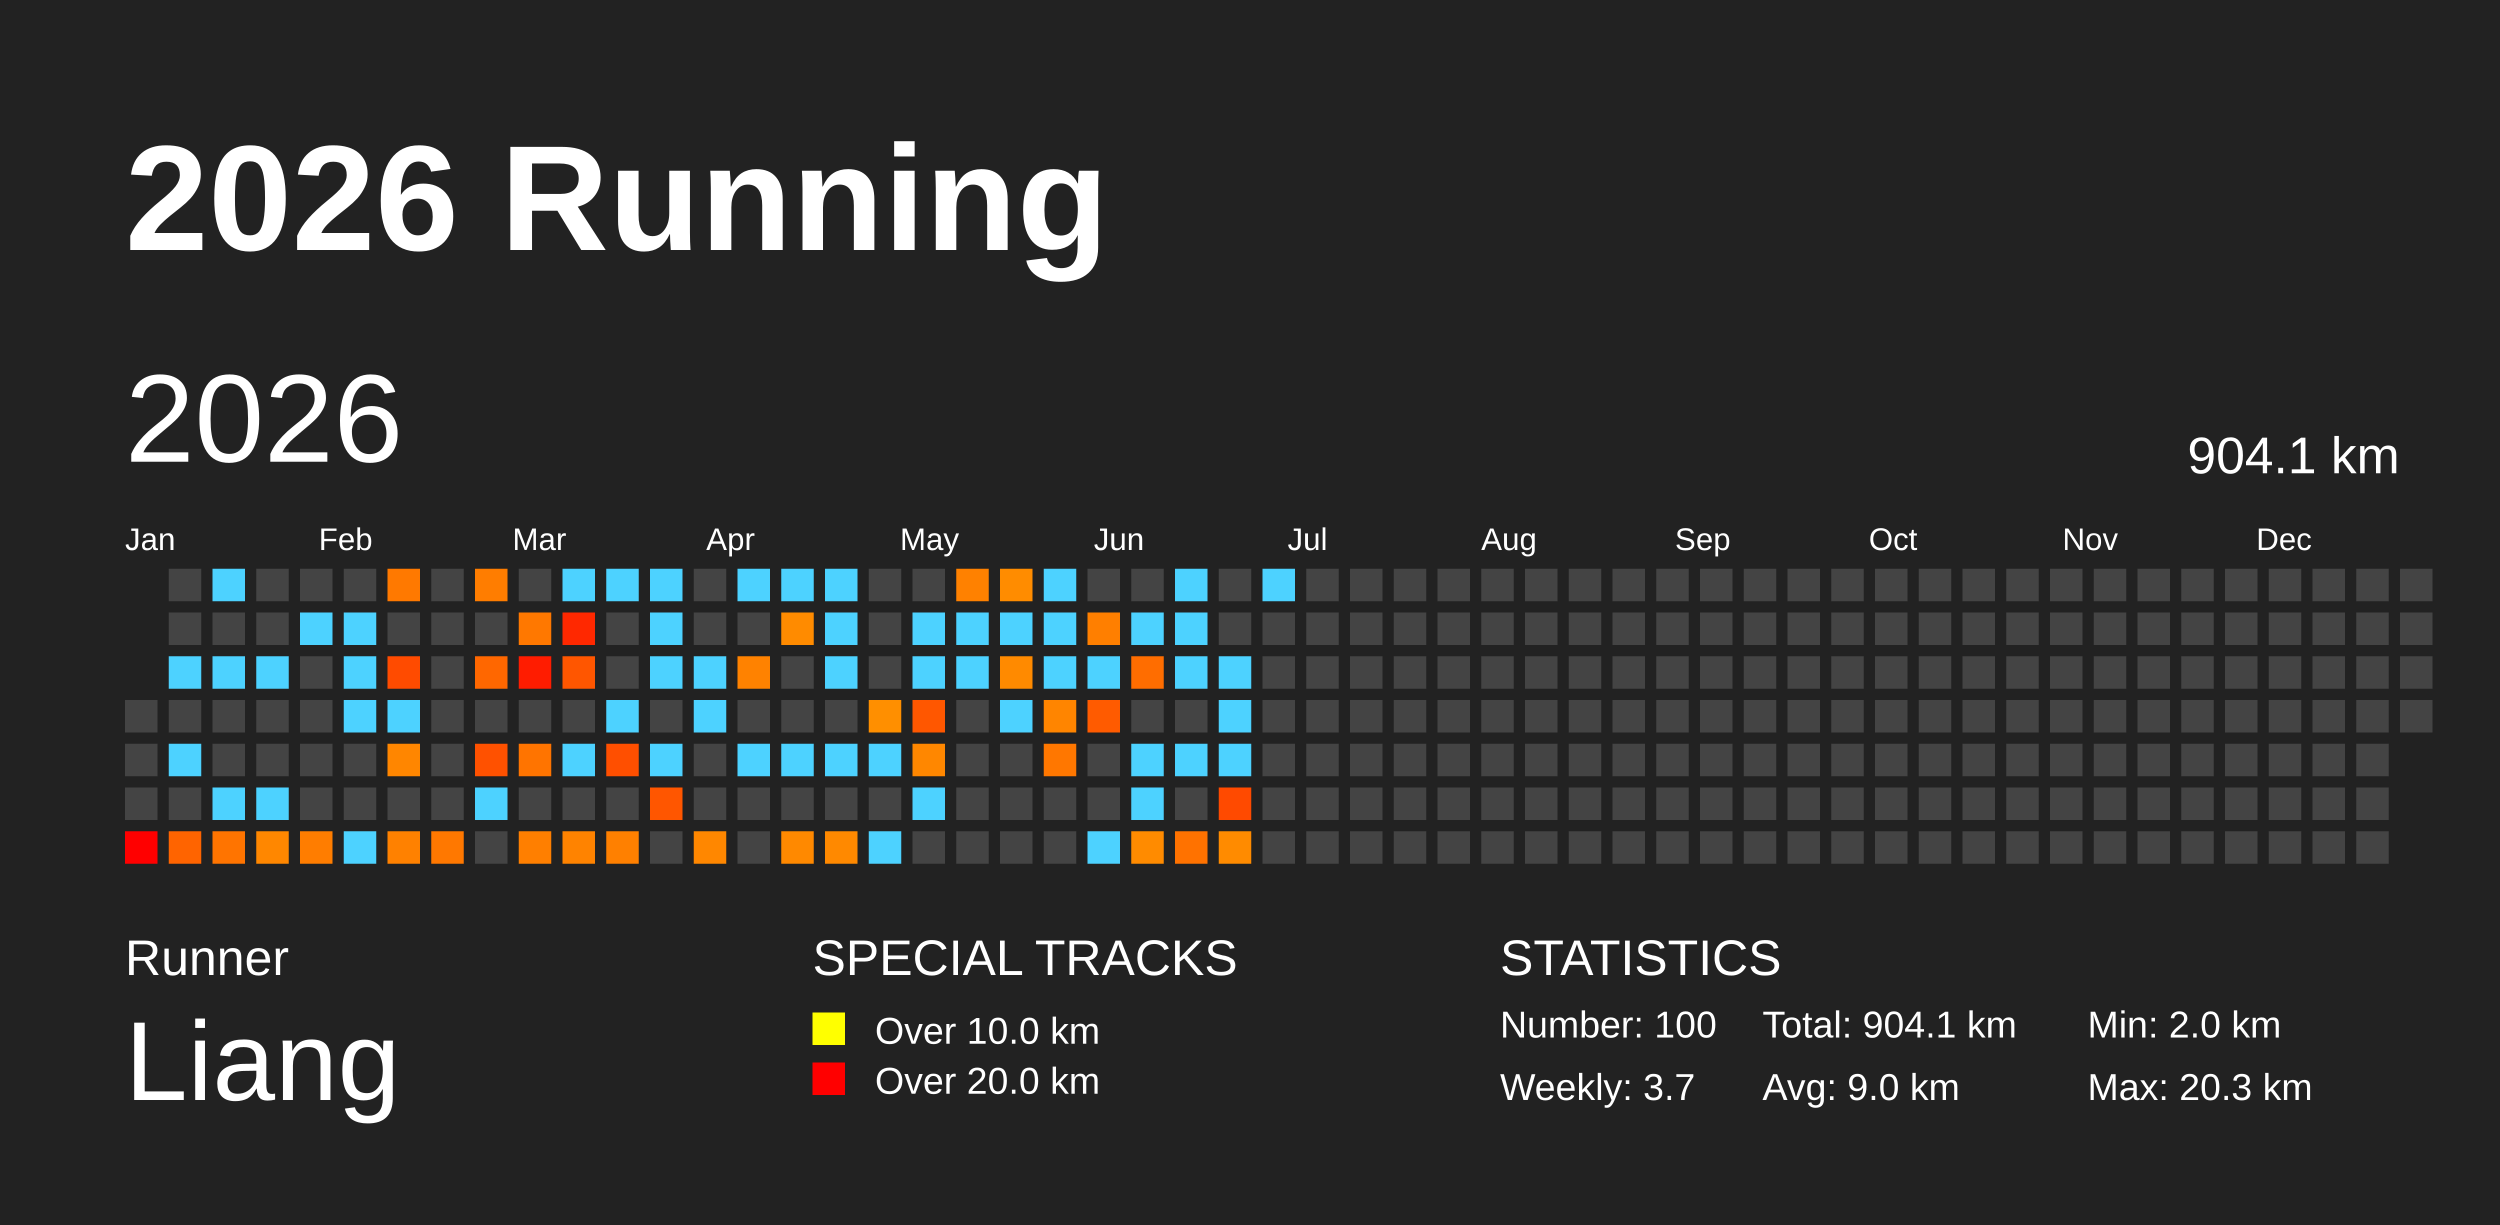
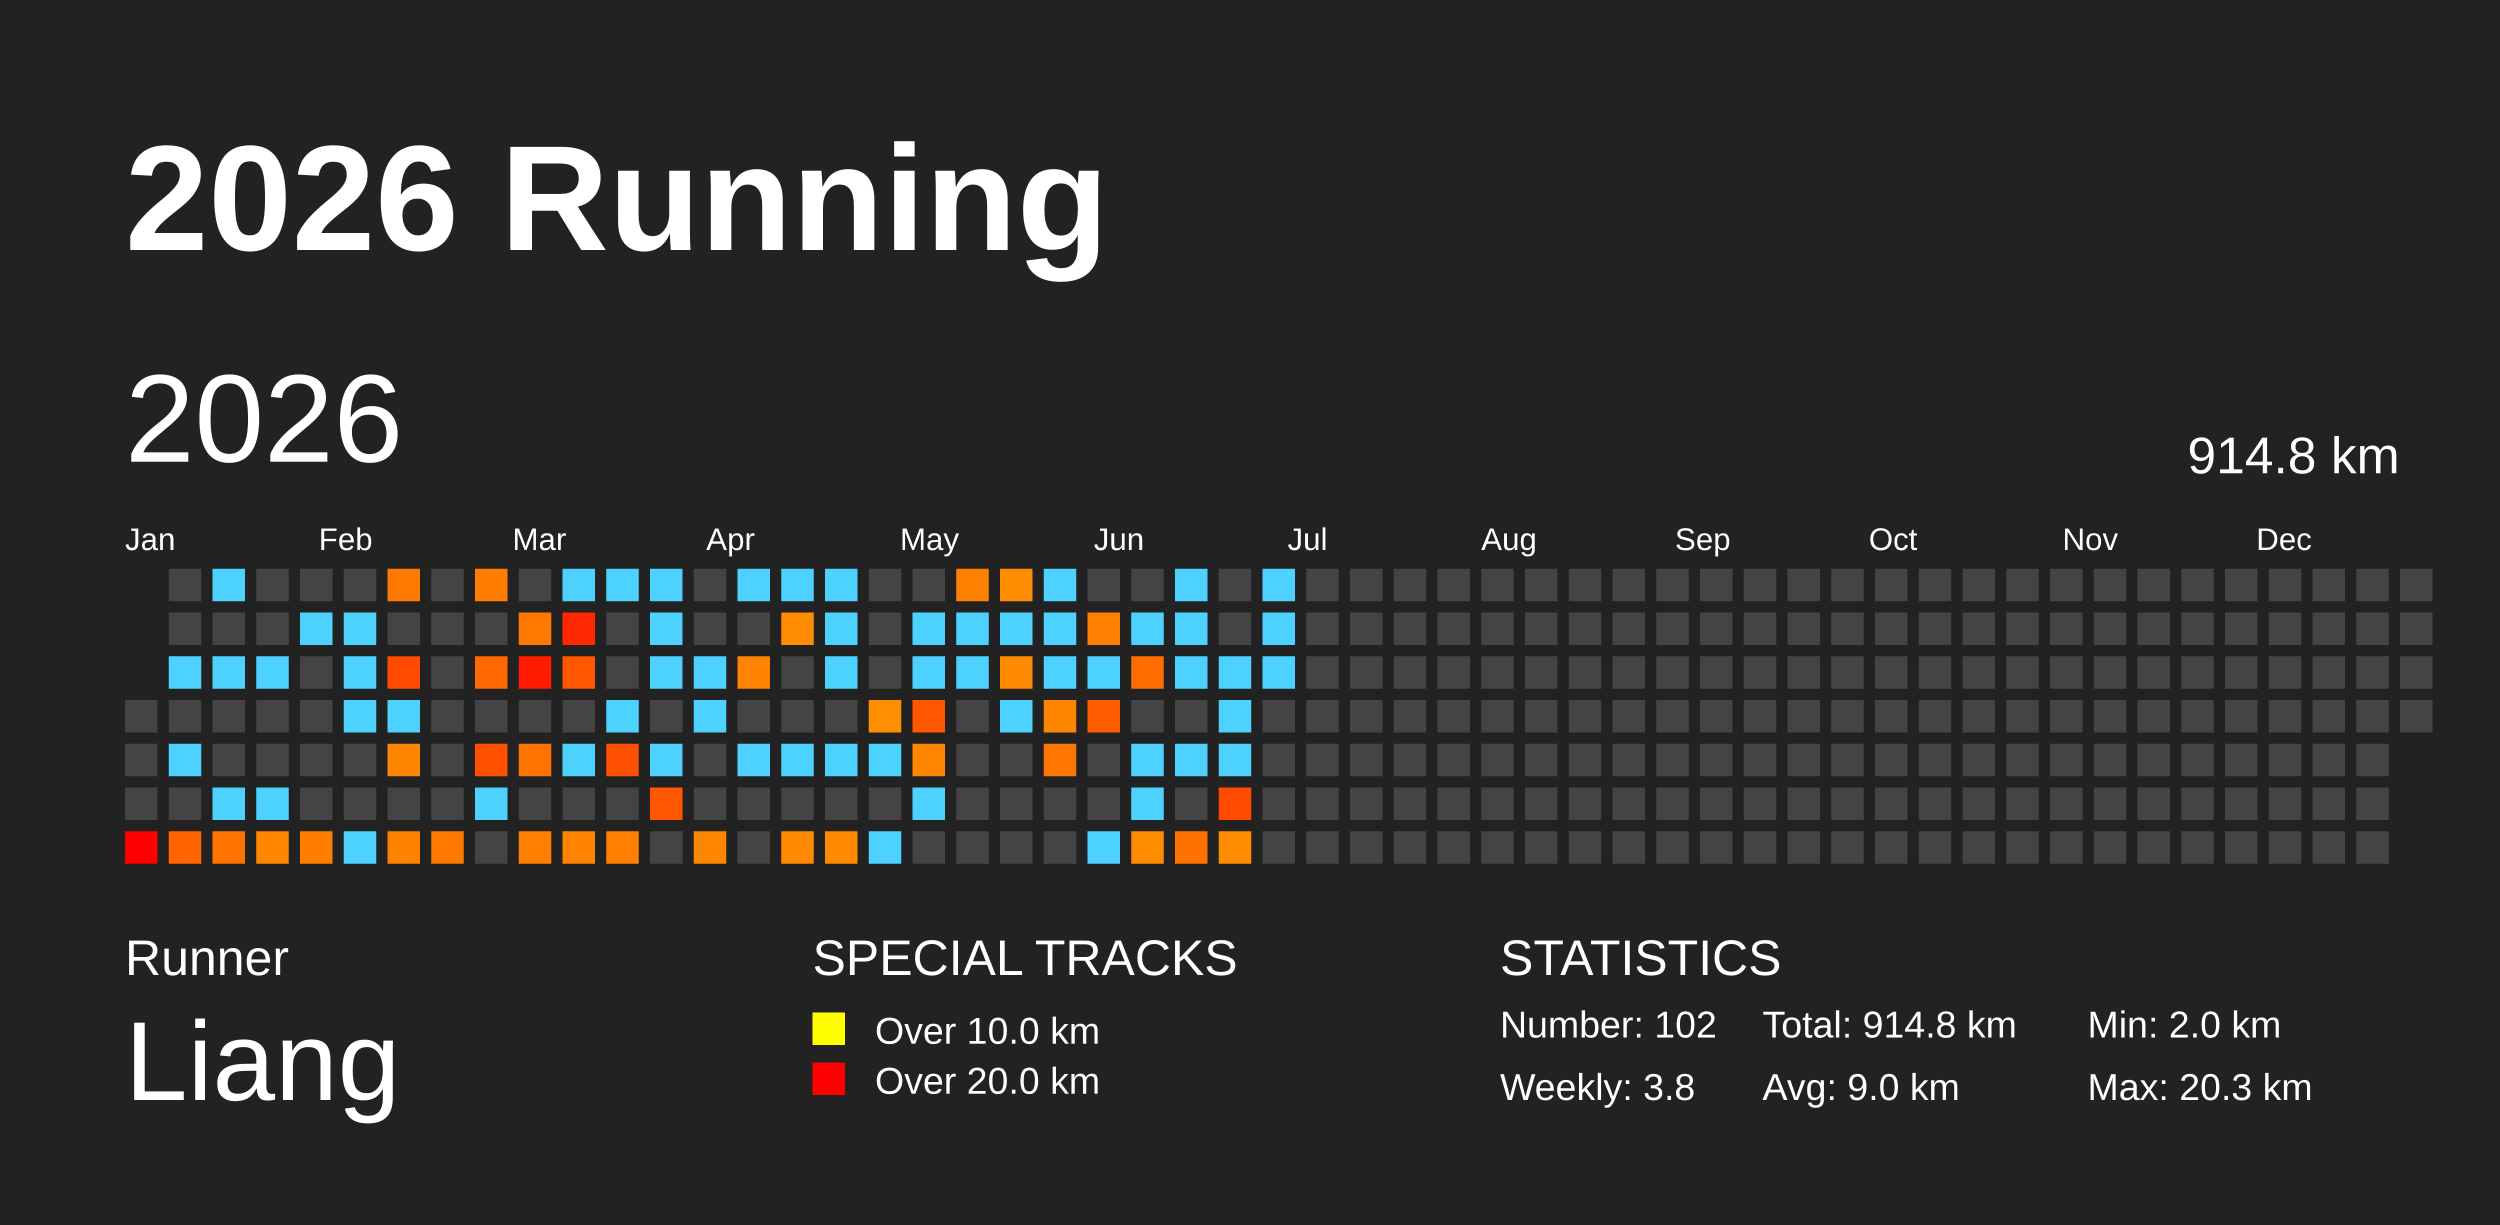
<svg xmlns="http://www.w3.org/2000/svg" baseProfile="full" height="98mm" version="1.1" viewBox="0,0,200,98" width="200mm">
  <defs />
  <rect fill="#222222" height="98" width="200" x="0" y="0" />
  <text fill="#FFFFFF" style="font-size:12px; font-family:Arial; font-weight:bold;" x="10" y="20">2026 Running</text>
  <text fill="#FFFFFF" style="font-size:4px; font-family:Arial" x="10" y="78">Runner</text>
  <text fill="#FFFFFF" style="font-size:9px; font-family:Arial" x="10" y="88">Liang</text>
  <text fill="#FFFFFF" style="font-size:4px; font-family:Arial" x="65" y="78">SPECIAL TRACKS</text>
  <rect fill="yellow" height="2.6" width="2.6" x="65" y="81" />
  <text fill="#FFFFFF" style="font-size:3px; font-family:Arial" x="70" y="83.5">Over 10.0 km</text>
  <rect fill="red" height="2.6" width="2.6" x="65" y="85" />
  <text fill="#FFFFFF" style="font-size:3px; font-family:Arial" x="70" y="87.5">Over 20.0 km</text>
  <text fill="#FFFFFF" style="font-size:4px; font-family:Arial" x="120" y="78">STATISTICS</text>
-   <text fill="#FFFFFF" style="font-size:3px; font-family:Arial" x="120" y="83">Number: 100</text>
-   <text fill="#FFFFFF" style="font-size:3px; font-family:Arial" x="120" y="88">Weekly: 3.7</text>
-   <text fill="#FFFFFF" style="font-size:3px; font-family:Arial" x="141" y="83">Total: 904.1 km</text>
+   <text fill="#FFFFFF" style="font-size:3px; font-family:Arial" x="120" y="83">Number: 102</text>
+   <text fill="#FFFFFF" style="font-size:3px; font-family:Arial" x="120" y="88">Weekly: 3.8</text>
+   <text fill="#FFFFFF" style="font-size:3px; font-family:Arial" x="141" y="83">Total: 914.8 km</text>
  <text fill="#FFFFFF" style="font-size:3px; font-family:Arial" x="141" y="88">Avg: 9.0 km</text>
  <text fill="#FFFFFF" style="font-size:3px; font-family:Arial" x="167" y="83">Min: 2.0 km</text>
  <text fill="#FFFFFF" style="font-size:3px; font-family:Arial" x="167" y="88">Max: 20.3 km</text>
  <text dominant-baseline="hanging" fill="#FFFFFF" style="font-size:10.0px; font-family:Arial;" x="10" y="30">2026</text>
-   <text dominant-baseline="hanging" fill="#FFFFFF" style="font-size:4.125px; font-family:Arial;" x="175" y="35">904.1 km</text>
+   <text dominant-baseline="hanging" fill="#FFFFFF" style="font-size:4.125px; font-family:Arial;" x="175" y="35">914.8 km</text>
  <text fill="#FFFFFF" style="font-size:2.5px; font-family:Arial" x="10.0" y="44">Jan</text>
  <text fill="#FFFFFF" style="font-size:2.5px; font-family:Arial" x="25.5" y="44">Feb</text>
  <text fill="#FFFFFF" style="font-size:2.5px; font-family:Arial" x="41.0" y="44">Mar</text>
  <text fill="#FFFFFF" style="font-size:2.5px; font-family:Arial" x="56.5" y="44">Apr</text>
  <text fill="#FFFFFF" style="font-size:2.5px; font-family:Arial" x="72.0" y="44">May</text>
  <text fill="#FFFFFF" style="font-size:2.5px; font-family:Arial" x="87.5" y="44">Jun</text>
  <text fill="#FFFFFF" style="font-size:2.5px; font-family:Arial" x="103.0" y="44">Jul</text>
  <text fill="#FFFFFF" style="font-size:2.5px; font-family:Arial" x="118.5" y="44">Aug</text>
  <text fill="#FFFFFF" style="font-size:2.5px; font-family:Arial" x="134.0" y="44">Sep</text>
  <text fill="#FFFFFF" style="font-size:2.5px; font-family:Arial" x="149.5" y="44">Oct</text>
  <text fill="#FFFFFF" style="font-size:2.5px; font-family:Arial" x="165.0" y="44">Nov</text>
  <text fill="#FFFFFF" style="font-size:2.5px; font-family:Arial" x="180.5" y="44">Dec</text>
  <rect fill="#444444" height="2.6" width="2.6" x="10.0" y="56.0" />
  <rect fill="#444444" height="2.6" width="2.6" x="10.0" y="59.5" />
  <rect fill="#444444" height="2.6" width="2.6" x="10.0" y="63.0" />
  <rect fill="red" height="2.6" width="2.6" x="10.0" y="66.5" />
  <rect fill="#444444" height="2.6" width="2.6" x="13.5" y="45.5" />
  <rect fill="#444444" height="2.6" width="2.6" x="13.5" y="49.0" />
  <rect fill="#4dd2ff" height="2.6" width="2.6" x="13.5" y="52.5" />
  <rect fill="#444444" height="2.6" width="2.6" x="13.5" y="56.0" />
  <rect fill="#4dd2ff" height="2.6" width="2.6" x="13.5" y="59.5" />
  <rect fill="#444444" height="2.6" width="2.6" x="13.5" y="63.0" />
  <rect fill="#ff6400" height="2.6" width="2.6" x="13.5" y="66.5" />
  <rect fill="#4dd2ff" height="2.6" width="2.6" x="17.0" y="45.5" />
  <rect fill="#444444" height="2.6" width="2.6" x="17.0" y="49.0" />
  <rect fill="#4dd2ff" height="2.6" width="2.6" x="17.0" y="52.5" />
  <rect fill="#444444" height="2.6" width="2.6" x="17.0" y="56.0" />
  <rect fill="#444444" height="2.6" width="2.6" x="17.0" y="59.5" />
  <rect fill="#4dd2ff" height="2.6" width="2.6" x="17.0" y="63.0" />
  <rect fill="#ff7400" height="2.6" width="2.6" x="17.0" y="66.5" />
  <rect fill="#444444" height="2.6" width="2.6" x="20.5" y="45.5" />
  <rect fill="#444444" height="2.6" width="2.6" x="20.5" y="49.0" />
  <rect fill="#4dd2ff" height="2.6" width="2.6" x="20.5" y="52.5" />
  <rect fill="#444444" height="2.6" width="2.6" x="20.5" y="56.0" />
  <rect fill="#444444" height="2.6" width="2.6" x="20.5" y="59.5" />
  <rect fill="#4dd2ff" height="2.6" width="2.6" x="20.5" y="63.0" />
  <rect fill="#ff8700" height="2.6" width="2.6" x="20.5" y="66.5" />
  <rect fill="#444444" height="2.6" width="2.6" x="24.0" y="45.5" />
  <rect fill="#4dd2ff" height="2.6" width="2.6" x="24.0" y="49.0" />
  <rect fill="#444444" height="2.6" width="2.6" x="24.0" y="52.5" />
  <rect fill="#444444" height="2.6" width="2.6" x="24.0" y="56.0" />
  <rect fill="#444444" height="2.6" width="2.6" x="24.0" y="59.5" />
  <rect fill="#444444" height="2.6" width="2.6" x="24.0" y="63.0" />
  <rect fill="#ff7d00" height="2.6" width="2.6" x="24.0" y="66.5" />
  <rect fill="#444444" height="2.6" width="2.6" x="27.5" y="45.5" />
  <rect fill="#4dd2ff" height="2.6" width="2.6" x="27.5" y="49.0" />
  <rect fill="#4dd2ff" height="2.6" width="2.6" x="27.5" y="52.5" />
  <rect fill="#4dd2ff" height="2.6" width="2.6" x="27.5" y="56.0" />
  <rect fill="#444444" height="2.6" width="2.6" x="27.5" y="59.5" />
  <rect fill="#444444" height="2.6" width="2.6" x="27.5" y="63.0" />
  <rect fill="#4dd2ff" height="2.6" width="2.6" x="27.5" y="66.5" />
  <rect fill="#ff7900" height="2.6" width="2.6" x="31.0" y="45.5" />
  <rect fill="#444444" height="2.6" width="2.6" x="31.0" y="49.0" />
  <rect fill="#ff4b00" height="2.6" width="2.6" x="31.0" y="52.5" />
  <rect fill="#4dd2ff" height="2.6" width="2.6" x="31.0" y="56.0" />
  <rect fill="#ff8600" height="2.6" width="2.6" x="31.0" y="59.5" />
  <rect fill="#444444" height="2.6" width="2.6" x="31.0" y="63.0" />
  <rect fill="#ff8100" height="2.6" width="2.6" x="31.0" y="66.5" />
  <rect fill="#444444" height="2.6" width="2.6" x="34.5" y="45.5" />
  <rect fill="#444444" height="2.6" width="2.6" x="34.5" y="49.0" />
  <rect fill="#444444" height="2.6" width="2.6" x="34.5" y="52.5" />
  <rect fill="#444444" height="2.6" width="2.6" x="34.5" y="56.0" />
  <rect fill="#444444" height="2.6" width="2.6" x="34.5" y="59.5" />
  <rect fill="#444444" height="2.6" width="2.6" x="34.5" y="63.0" />
  <rect fill="#ff7800" height="2.6" width="2.6" x="34.5" y="66.5" />
  <rect fill="#ff7d00" height="2.6" width="2.6" x="38.0" y="45.5" />
  <rect fill="#444444" height="2.6" width="2.6" x="38.0" y="49.0" />
  <rect fill="#ff6700" height="2.6" width="2.6" x="38.0" y="52.5" />
  <rect fill="#444444" height="2.6" width="2.6" x="38.0" y="56.0" />
  <rect fill="#ff5100" height="2.6" width="2.6" x="38.0" y="59.5" />
  <rect fill="#4dd2ff" height="2.6" width="2.6" x="38.0" y="63.0" />
  <rect fill="#444444" height="2.6" width="2.6" x="38.0" y="66.5" />
  <rect fill="#444444" height="2.6" width="2.6" x="41.5" y="45.5" />
  <rect fill="#ff7800" height="2.6" width="2.6" x="41.5" y="49.0" />
  <rect fill="#ff1c00" height="2.6" width="2.6" x="41.5" y="52.5" />
  <rect fill="#444444" height="2.6" width="2.6" x="41.5" y="56.0" />
  <rect fill="#ff7400" height="2.6" width="2.6" x="41.5" y="59.5" />
  <rect fill="#444444" height="2.6" width="2.6" x="41.5" y="63.0" />
  <rect fill="#ff7f00" height="2.6" width="2.6" x="41.5" y="66.5" />
  <rect fill="#4dd2ff" height="2.6" width="2.6" x="45.0" y="45.5" />
  <rect fill="#ff2800" height="2.6" width="2.6" x="45.0" y="49.0" />
  <rect fill="#ff5600" height="2.6" width="2.6" x="45.0" y="52.5" />
  <rect fill="#444444" height="2.6" width="2.6" x="45.0" y="56.0" />
  <rect fill="#4dd2ff" height="2.6" width="2.6" x="45.0" y="59.5" />
  <rect fill="#444444" height="2.6" width="2.6" x="45.0" y="63.0" />
  <rect fill="#ff8300" height="2.6" width="2.6" x="45.0" y="66.5" />
  <rect fill="#4dd2ff" height="2.6" width="2.6" x="48.5" y="45.5" />
  <rect fill="#444444" height="2.6" width="2.6" x="48.5" y="49.0" />
  <rect fill="#444444" height="2.6" width="2.6" x="48.5" y="52.5" />
  <rect fill="#4dd2ff" height="2.6" width="2.6" x="48.5" y="56.0" />
  <rect fill="#ff4f00" height="2.6" width="2.6" x="48.5" y="59.5" />
  <rect fill="#444444" height="2.6" width="2.6" x="48.5" y="63.0" />
  <rect fill="#ff8000" height="2.6" width="2.6" x="48.5" y="66.5" />
  <rect fill="#4dd2ff" height="2.6" width="2.6" x="52.0" y="45.5" />
  <rect fill="#4dd2ff" height="2.6" width="2.6" x="52.0" y="49.0" />
  <rect fill="#4dd2ff" height="2.6" width="2.6" x="52.0" y="52.5" />
  <rect fill="#444444" height="2.6" width="2.6" x="52.0" y="56.0" />
  <rect fill="#4dd2ff" height="2.6" width="2.6" x="52.0" y="59.5" />
  <rect fill="#ff5600" height="2.6" width="2.6" x="52.0" y="63.0" />
  <rect fill="#444444" height="2.6" width="2.6" x="52.0" y="66.5" />
  <rect fill="#444444" height="2.6" width="2.6" x="55.5" y="45.5" />
  <rect fill="#444444" height="2.6" width="2.6" x="55.5" y="49.0" />
  <rect fill="#4dd2ff" height="2.6" width="2.6" x="55.5" y="52.5" />
  <rect fill="#4dd2ff" height="2.6" width="2.6" x="55.5" y="56.0" />
  <rect fill="#444444" height="2.6" width="2.6" x="55.5" y="59.5" />
  <rect fill="#444444" height="2.6" width="2.6" x="55.5" y="63.0" />
  <rect fill="#ff8700" height="2.6" width="2.6" x="55.5" y="66.5" />
  <rect fill="#4dd2ff" height="2.6" width="2.6" x="59.0" y="45.5" />
  <rect fill="#444444" height="2.6" width="2.6" x="59.0" y="49.0" />
  <rect fill="#ff8200" height="2.6" width="2.6" x="59.0" y="52.5" />
  <rect fill="#444444" height="2.6" width="2.6" x="59.0" y="56.0" />
  <rect fill="#4dd2ff" height="2.6" width="2.6" x="59.0" y="59.5" />
  <rect fill="#444444" height="2.6" width="2.6" x="59.0" y="63.0" />
  <rect fill="#444444" height="2.6" width="2.6" x="59.0" y="66.5" />
  <rect fill="#4dd2ff" height="2.6" width="2.6" x="62.5" y="45.5" />
  <rect fill="#ff8b00" height="2.6" width="2.6" x="62.5" y="49.0" />
  <rect fill="#444444" height="2.6" width="2.6" x="62.5" y="52.5" />
  <rect fill="#444444" height="2.6" width="2.6" x="62.5" y="56.0" />
  <rect fill="#4dd2ff" height="2.6" width="2.6" x="62.5" y="59.5" />
  <rect fill="#444444" height="2.6" width="2.6" x="62.5" y="63.0" />
  <rect fill="#ff8900" height="2.6" width="2.6" x="62.5" y="66.5" />
  <rect fill="#4dd2ff" height="2.6" width="2.6" x="66.0" y="45.5" />
  <rect fill="#4dd2ff" height="2.6" width="2.6" x="66.0" y="49.0" />
  <rect fill="#4dd2ff" height="2.6" width="2.6" x="66.0" y="52.5" />
  <rect fill="#444444" height="2.6" width="2.6" x="66.0" y="56.0" />
  <rect fill="#4dd2ff" height="2.6" width="2.6" x="66.0" y="59.5" />
  <rect fill="#444444" height="2.6" width="2.6" x="66.0" y="63.0" />
  <rect fill="#ff8900" height="2.6" width="2.6" x="66.0" y="66.5" />
  <rect fill="#444444" height="2.6" width="2.6" x="69.5" y="45.5" />
  <rect fill="#444444" height="2.6" width="2.6" x="69.5" y="49.0" />
  <rect fill="#444444" height="2.6" width="2.6" x="69.5" y="52.5" />
  <rect fill="#ff8f00" height="2.6" width="2.6" x="69.5" y="56.0" />
  <rect fill="#4dd2ff" height="2.6" width="2.6" x="69.5" y="59.5" />
  <rect fill="#444444" height="2.6" width="2.6" x="69.5" y="63.0" />
  <rect fill="#4dd2ff" height="2.6" width="2.6" x="69.5" y="66.5" />
  <rect fill="#444444" height="2.6" width="2.6" x="73.0" y="45.5" />
  <rect fill="#4dd2ff" height="2.6" width="2.6" x="73.0" y="49.0" />
  <rect fill="#4dd2ff" height="2.6" width="2.6" x="73.0" y="52.5" />
  <rect fill="#ff5700" height="2.6" width="2.6" x="73.0" y="56.0" />
  <rect fill="#ff8700" height="2.6" width="2.6" x="73.0" y="59.5" />
  <rect fill="#4dd2ff" height="2.6" width="2.6" x="73.0" y="63.0" />
  <rect fill="#444444" height="2.6" width="2.6" x="73.0" y="66.5" />
  <rect fill="#ff8100" height="2.6" width="2.6" x="76.5" y="45.5" />
  <rect fill="#4dd2ff" height="2.6" width="2.6" x="76.5" y="49.0" />
  <rect fill="#4dd2ff" height="2.6" width="2.6" x="76.5" y="52.5" />
  <rect fill="#444444" height="2.6" width="2.6" x="76.5" y="56.0" />
  <rect fill="#444444" height="2.6" width="2.6" x="76.5" y="59.5" />
  <rect fill="#444444" height="2.6" width="2.6" x="76.5" y="63.0" />
  <rect fill="#444444" height="2.6" width="2.6" x="76.5" y="66.5" />
  <rect fill="#ff8c00" height="2.6" width="2.6" x="80.0" y="45.5" />
  <rect fill="#4dd2ff" height="2.6" width="2.6" x="80.0" y="49.0" />
  <rect fill="#ff8a00" height="2.6" width="2.6" x="80.0" y="52.5" />
  <rect fill="#4dd2ff" height="2.6" width="2.6" x="80.0" y="56.0" />
  <rect fill="#444444" height="2.6" width="2.6" x="80.0" y="59.5" />
  <rect fill="#444444" height="2.6" width="2.6" x="80.0" y="63.0" />
  <rect fill="#444444" height="2.6" width="2.6" x="80.0" y="66.5" />
  <rect fill="#4dd2ff" height="2.6" width="2.6" x="83.5" y="45.5" />
  <rect fill="#4dd2ff" height="2.6" width="2.6" x="83.5" y="49.0" />
  <rect fill="#4dd2ff" height="2.6" width="2.6" x="83.5" y="52.5" />
  <rect fill="#ff8500" height="2.6" width="2.6" x="83.5" y="56.0" />
  <rect fill="#ff7700" height="2.6" width="2.6" x="83.5" y="59.5" />
  <rect fill="#444444" height="2.6" width="2.6" x="83.5" y="63.0" />
  <rect fill="#444444" height="2.6" width="2.6" x="83.5" y="66.5" />
  <rect fill="#444444" height="2.6" width="2.6" x="87.0" y="45.5" />
  <rect fill="#ff7f00" height="2.6" width="2.6" x="87.0" y="49.0" />
  <rect fill="#4dd2ff" height="2.6" width="2.6" x="87.0" y="52.5" />
  <rect fill="#ff5b00" height="2.6" width="2.6" x="87.0" y="56.0" />
  <rect fill="#444444" height="2.6" width="2.6" x="87.0" y="59.5" />
  <rect fill="#444444" height="2.6" width="2.6" x="87.0" y="63.0" />
  <rect fill="#4dd2ff" height="2.6" width="2.6" x="87.0" y="66.5" />
  <rect fill="#444444" height="2.6" width="2.6" x="90.5" y="45.5" />
  <rect fill="#4dd2ff" height="2.6" width="2.6" x="90.5" y="49.0" />
  <rect fill="#ff6d00" height="2.6" width="2.6" x="90.5" y="52.5" />
  <rect fill="#444444" height="2.6" width="2.6" x="90.5" y="56.0" />
  <rect fill="#4dd2ff" height="2.6" width="2.6" x="90.5" y="59.5" />
  <rect fill="#4dd2ff" height="2.6" width="2.6" x="90.5" y="63.0" />
  <rect fill="#ff8b00" height="2.6" width="2.6" x="90.5" y="66.5" />
  <rect fill="#4dd2ff" height="2.6" width="2.6" x="94.0" y="45.5" />
  <rect fill="#4dd2ff" height="2.6" width="2.6" x="94.0" y="49.0" />
  <rect fill="#4dd2ff" height="2.6" width="2.6" x="94.0" y="52.5" />
  <rect fill="#444444" height="2.6" width="2.6" x="94.0" y="56.0" />
  <rect fill="#4dd2ff" height="2.6" width="2.6" x="94.0" y="59.5" />
  <rect fill="#444444" height="2.6" width="2.6" x="94.0" y="63.0" />
  <rect fill="#ff7200" height="2.6" width="2.6" x="94.0" y="66.5" />
  <rect fill="#444444" height="2.6" width="2.6" x="97.5" y="45.5" />
  <rect fill="#444444" height="2.6" width="2.6" x="97.5" y="49.0" />
  <rect fill="#4dd2ff" height="2.6" width="2.6" x="97.5" y="52.5" />
  <rect fill="#4dd2ff" height="2.6" width="2.6" x="97.5" y="56.0" />
  <rect fill="#4dd2ff" height="2.6" width="2.6" x="97.5" y="59.5" />
  <rect fill="#ff4a00" height="2.6" width="2.6" x="97.5" y="63.0" />
  <rect fill="#ff8b00" height="2.6" width="2.6" x="97.5" y="66.5" />
  <rect fill="#4dd2ff" height="2.6" width="2.6" x="101.0" y="45.5" />
-   <rect fill="#444444" height="2.6" width="2.6" x="101.0" y="49.0" />
-   <rect fill="#444444" height="2.6" width="2.6" x="101.0" y="52.5" />
+   <rect fill="#4dd2ff" height="2.6" width="2.6" x="101.0" y="49.0" />
+   <rect fill="#4dd2ff" height="2.6" width="2.6" x="101.0" y="52.5" />
  <rect fill="#444444" height="2.6" width="2.6" x="101.0" y="56.0" />
  <rect fill="#444444" height="2.6" width="2.6" x="101.0" y="59.5" />
  <rect fill="#444444" height="2.6" width="2.6" x="101.0" y="63.0" />
  <rect fill="#444444" height="2.6" width="2.6" x="101.0" y="66.5" />
  <rect fill="#444444" height="2.6" width="2.6" x="104.5" y="45.5" />
  <rect fill="#444444" height="2.6" width="2.6" x="104.5" y="49.0" />
  <rect fill="#444444" height="2.6" width="2.6" x="104.5" y="52.5" />
  <rect fill="#444444" height="2.6" width="2.6" x="104.5" y="56.0" />
  <rect fill="#444444" height="2.6" width="2.6" x="104.5" y="59.5" />
  <rect fill="#444444" height="2.6" width="2.6" x="104.5" y="63.0" />
  <rect fill="#444444" height="2.6" width="2.6" x="104.5" y="66.5" />
  <rect fill="#444444" height="2.6" width="2.6" x="108.0" y="45.5" />
  <rect fill="#444444" height="2.6" width="2.6" x="108.0" y="49.0" />
  <rect fill="#444444" height="2.6" width="2.6" x="108.0" y="52.5" />
  <rect fill="#444444" height="2.6" width="2.6" x="108.0" y="56.0" />
  <rect fill="#444444" height="2.6" width="2.6" x="108.0" y="59.5" />
  <rect fill="#444444" height="2.6" width="2.6" x="108.0" y="63.0" />
  <rect fill="#444444" height="2.6" width="2.6" x="108.0" y="66.5" />
  <rect fill="#444444" height="2.6" width="2.6" x="111.5" y="45.5" />
  <rect fill="#444444" height="2.6" width="2.6" x="111.5" y="49.0" />
  <rect fill="#444444" height="2.6" width="2.6" x="111.5" y="52.5" />
  <rect fill="#444444" height="2.6" width="2.6" x="111.5" y="56.0" />
  <rect fill="#444444" height="2.6" width="2.6" x="111.5" y="59.5" />
  <rect fill="#444444" height="2.6" width="2.6" x="111.5" y="63.0" />
  <rect fill="#444444" height="2.6" width="2.6" x="111.5" y="66.5" />
  <rect fill="#444444" height="2.6" width="2.6" x="115.0" y="45.5" />
  <rect fill="#444444" height="2.6" width="2.6" x="115.0" y="49.0" />
  <rect fill="#444444" height="2.6" width="2.6" x="115.0" y="52.5" />
  <rect fill="#444444" height="2.6" width="2.6" x="115.0" y="56.0" />
  <rect fill="#444444" height="2.6" width="2.6" x="115.0" y="59.5" />
  <rect fill="#444444" height="2.6" width="2.6" x="115.0" y="63.0" />
  <rect fill="#444444" height="2.6" width="2.6" x="115.0" y="66.5" />
  <rect fill="#444444" height="2.6" width="2.6" x="118.5" y="45.5" />
  <rect fill="#444444" height="2.6" width="2.6" x="118.5" y="49.0" />
  <rect fill="#444444" height="2.6" width="2.6" x="118.5" y="52.5" />
  <rect fill="#444444" height="2.6" width="2.6" x="118.5" y="56.0" />
  <rect fill="#444444" height="2.6" width="2.6" x="118.5" y="59.5" />
  <rect fill="#444444" height="2.6" width="2.6" x="118.5" y="63.0" />
  <rect fill="#444444" height="2.6" width="2.6" x="118.5" y="66.5" />
  <rect fill="#444444" height="2.6" width="2.6" x="122.0" y="45.5" />
  <rect fill="#444444" height="2.6" width="2.6" x="122.0" y="49.0" />
  <rect fill="#444444" height="2.6" width="2.6" x="122.0" y="52.5" />
  <rect fill="#444444" height="2.6" width="2.6" x="122.0" y="56.0" />
  <rect fill="#444444" height="2.6" width="2.6" x="122.0" y="59.5" />
  <rect fill="#444444" height="2.6" width="2.6" x="122.0" y="63.0" />
  <rect fill="#444444" height="2.6" width="2.6" x="122.0" y="66.5" />
  <rect fill="#444444" height="2.6" width="2.6" x="125.5" y="45.5" />
  <rect fill="#444444" height="2.6" width="2.6" x="125.5" y="49.0" />
  <rect fill="#444444" height="2.6" width="2.6" x="125.5" y="52.5" />
  <rect fill="#444444" height="2.6" width="2.6" x="125.5" y="56.0" />
  <rect fill="#444444" height="2.6" width="2.6" x="125.5" y="59.5" />
  <rect fill="#444444" height="2.6" width="2.6" x="125.5" y="63.0" />
  <rect fill="#444444" height="2.6" width="2.6" x="125.5" y="66.5" />
  <rect fill="#444444" height="2.6" width="2.6" x="129.0" y="45.5" />
  <rect fill="#444444" height="2.6" width="2.6" x="129.0" y="49.0" />
  <rect fill="#444444" height="2.6" width="2.6" x="129.0" y="52.5" />
  <rect fill="#444444" height="2.6" width="2.6" x="129.0" y="56.0" />
  <rect fill="#444444" height="2.6" width="2.6" x="129.0" y="59.5" />
  <rect fill="#444444" height="2.6" width="2.6" x="129.0" y="63.0" />
  <rect fill="#444444" height="2.6" width="2.6" x="129.0" y="66.5" />
  <rect fill="#444444" height="2.6" width="2.6" x="132.5" y="45.5" />
  <rect fill="#444444" height="2.6" width="2.6" x="132.5" y="49.0" />
  <rect fill="#444444" height="2.6" width="2.6" x="132.5" y="52.5" />
  <rect fill="#444444" height="2.6" width="2.6" x="132.5" y="56.0" />
  <rect fill="#444444" height="2.6" width="2.6" x="132.5" y="59.5" />
  <rect fill="#444444" height="2.6" width="2.6" x="132.5" y="63.0" />
  <rect fill="#444444" height="2.6" width="2.6" x="132.5" y="66.5" />
  <rect fill="#444444" height="2.6" width="2.6" x="136.0" y="45.5" />
  <rect fill="#444444" height="2.6" width="2.6" x="136.0" y="49.0" />
  <rect fill="#444444" height="2.6" width="2.6" x="136.0" y="52.5" />
  <rect fill="#444444" height="2.6" width="2.6" x="136.0" y="56.0" />
  <rect fill="#444444" height="2.6" width="2.6" x="136.0" y="59.5" />
  <rect fill="#444444" height="2.6" width="2.6" x="136.0" y="63.0" />
  <rect fill="#444444" height="2.6" width="2.6" x="136.0" y="66.5" />
  <rect fill="#444444" height="2.6" width="2.6" x="139.5" y="45.5" />
  <rect fill="#444444" height="2.6" width="2.6" x="139.5" y="49.0" />
  <rect fill="#444444" height="2.6" width="2.6" x="139.5" y="52.5" />
  <rect fill="#444444" height="2.6" width="2.6" x="139.5" y="56.0" />
  <rect fill="#444444" height="2.6" width="2.6" x="139.5" y="59.5" />
  <rect fill="#444444" height="2.6" width="2.6" x="139.5" y="63.0" />
  <rect fill="#444444" height="2.6" width="2.6" x="139.5" y="66.5" />
  <rect fill="#444444" height="2.6" width="2.6" x="143.0" y="45.5" />
  <rect fill="#444444" height="2.6" width="2.6" x="143.0" y="49.0" />
  <rect fill="#444444" height="2.6" width="2.6" x="143.0" y="52.5" />
  <rect fill="#444444" height="2.6" width="2.6" x="143.0" y="56.0" />
  <rect fill="#444444" height="2.6" width="2.6" x="143.0" y="59.5" />
  <rect fill="#444444" height="2.6" width="2.6" x="143.0" y="63.0" />
  <rect fill="#444444" height="2.6" width="2.6" x="143.0" y="66.5" />
  <rect fill="#444444" height="2.6" width="2.6" x="146.5" y="45.5" />
  <rect fill="#444444" height="2.6" width="2.6" x="146.5" y="49.0" />
  <rect fill="#444444" height="2.6" width="2.6" x="146.5" y="52.5" />
  <rect fill="#444444" height="2.6" width="2.6" x="146.5" y="56.0" />
  <rect fill="#444444" height="2.6" width="2.6" x="146.5" y="59.5" />
  <rect fill="#444444" height="2.6" width="2.6" x="146.5" y="63.0" />
  <rect fill="#444444" height="2.6" width="2.6" x="146.5" y="66.5" />
  <rect fill="#444444" height="2.6" width="2.6" x="150.0" y="45.5" />
  <rect fill="#444444" height="2.6" width="2.6" x="150.0" y="49.0" />
  <rect fill="#444444" height="2.6" width="2.6" x="150.0" y="52.5" />
  <rect fill="#444444" height="2.6" width="2.6" x="150.0" y="56.0" />
  <rect fill="#444444" height="2.6" width="2.6" x="150.0" y="59.5" />
  <rect fill="#444444" height="2.6" width="2.6" x="150.0" y="63.0" />
  <rect fill="#444444" height="2.6" width="2.6" x="150.0" y="66.5" />
  <rect fill="#444444" height="2.6" width="2.6" x="153.5" y="45.5" />
  <rect fill="#444444" height="2.6" width="2.6" x="153.5" y="49.0" />
  <rect fill="#444444" height="2.6" width="2.6" x="153.5" y="52.5" />
  <rect fill="#444444" height="2.6" width="2.6" x="153.5" y="56.0" />
  <rect fill="#444444" height="2.6" width="2.6" x="153.5" y="59.5" />
  <rect fill="#444444" height="2.6" width="2.6" x="153.5" y="63.0" />
  <rect fill="#444444" height="2.6" width="2.6" x="153.5" y="66.5" />
  <rect fill="#444444" height="2.6" width="2.6" x="157.0" y="45.5" />
  <rect fill="#444444" height="2.6" width="2.6" x="157.0" y="49.0" />
  <rect fill="#444444" height="2.6" width="2.6" x="157.0" y="52.5" />
  <rect fill="#444444" height="2.6" width="2.6" x="157.0" y="56.0" />
  <rect fill="#444444" height="2.6" width="2.6" x="157.0" y="59.5" />
  <rect fill="#444444" height="2.6" width="2.6" x="157.0" y="63.0" />
  <rect fill="#444444" height="2.6" width="2.6" x="157.0" y="66.5" />
  <rect fill="#444444" height="2.6" width="2.6" x="160.5" y="45.5" />
  <rect fill="#444444" height="2.6" width="2.6" x="160.5" y="49.0" />
  <rect fill="#444444" height="2.6" width="2.6" x="160.5" y="52.5" />
  <rect fill="#444444" height="2.6" width="2.6" x="160.5" y="56.0" />
  <rect fill="#444444" height="2.6" width="2.6" x="160.5" y="59.5" />
  <rect fill="#444444" height="2.6" width="2.6" x="160.5" y="63.0" />
  <rect fill="#444444" height="2.6" width="2.6" x="160.5" y="66.5" />
  <rect fill="#444444" height="2.6" width="2.6" x="164.0" y="45.5" />
  <rect fill="#444444" height="2.6" width="2.6" x="164.0" y="49.0" />
  <rect fill="#444444" height="2.6" width="2.6" x="164.0" y="52.5" />
  <rect fill="#444444" height="2.6" width="2.6" x="164.0" y="56.0" />
  <rect fill="#444444" height="2.6" width="2.6" x="164.0" y="59.5" />
  <rect fill="#444444" height="2.6" width="2.6" x="164.0" y="63.0" />
  <rect fill="#444444" height="2.6" width="2.6" x="164.0" y="66.5" />
  <rect fill="#444444" height="2.6" width="2.6" x="167.5" y="45.5" />
  <rect fill="#444444" height="2.6" width="2.6" x="167.5" y="49.0" />
  <rect fill="#444444" height="2.6" width="2.6" x="167.5" y="52.5" />
  <rect fill="#444444" height="2.6" width="2.6" x="167.5" y="56.0" />
  <rect fill="#444444" height="2.6" width="2.6" x="167.5" y="59.5" />
  <rect fill="#444444" height="2.6" width="2.6" x="167.5" y="63.0" />
  <rect fill="#444444" height="2.6" width="2.6" x="167.5" y="66.5" />
  <rect fill="#444444" height="2.6" width="2.6" x="171.0" y="45.5" />
  <rect fill="#444444" height="2.6" width="2.6" x="171.0" y="49.0" />
  <rect fill="#444444" height="2.6" width="2.6" x="171.0" y="52.5" />
  <rect fill="#444444" height="2.6" width="2.6" x="171.0" y="56.0" />
  <rect fill="#444444" height="2.6" width="2.6" x="171.0" y="59.5" />
  <rect fill="#444444" height="2.6" width="2.6" x="171.0" y="63.0" />
  <rect fill="#444444" height="2.6" width="2.6" x="171.0" y="66.5" />
  <rect fill="#444444" height="2.6" width="2.6" x="174.5" y="45.5" />
  <rect fill="#444444" height="2.6" width="2.6" x="174.5" y="49.0" />
  <rect fill="#444444" height="2.6" width="2.6" x="174.5" y="52.5" />
  <rect fill="#444444" height="2.6" width="2.6" x="174.5" y="56.0" />
  <rect fill="#444444" height="2.6" width="2.6" x="174.5" y="59.5" />
  <rect fill="#444444" height="2.6" width="2.6" x="174.5" y="63.0" />
  <rect fill="#444444" height="2.6" width="2.6" x="174.5" y="66.5" />
  <rect fill="#444444" height="2.6" width="2.6" x="178.0" y="45.5" />
  <rect fill="#444444" height="2.6" width="2.6" x="178.0" y="49.0" />
  <rect fill="#444444" height="2.6" width="2.6" x="178.0" y="52.5" />
  <rect fill="#444444" height="2.6" width="2.6" x="178.0" y="56.0" />
  <rect fill="#444444" height="2.6" width="2.6" x="178.0" y="59.5" />
  <rect fill="#444444" height="2.6" width="2.6" x="178.0" y="63.0" />
  <rect fill="#444444" height="2.6" width="2.6" x="178.0" y="66.5" />
  <rect fill="#444444" height="2.6" width="2.6" x="181.5" y="45.5" />
  <rect fill="#444444" height="2.6" width="2.6" x="181.5" y="49.0" />
  <rect fill="#444444" height="2.6" width="2.6" x="181.5" y="52.5" />
  <rect fill="#444444" height="2.6" width="2.6" x="181.5" y="56.0" />
  <rect fill="#444444" height="2.6" width="2.6" x="181.5" y="59.5" />
  <rect fill="#444444" height="2.6" width="2.6" x="181.5" y="63.0" />
  <rect fill="#444444" height="2.6" width="2.6" x="181.5" y="66.5" />
  <rect fill="#444444" height="2.6" width="2.6" x="185.0" y="45.5" />
  <rect fill="#444444" height="2.6" width="2.6" x="185.0" y="49.0" />
  <rect fill="#444444" height="2.6" width="2.6" x="185.0" y="52.5" />
  <rect fill="#444444" height="2.6" width="2.6" x="185.0" y="56.0" />
  <rect fill="#444444" height="2.6" width="2.6" x="185.0" y="59.5" />
  <rect fill="#444444" height="2.6" width="2.6" x="185.0" y="63.0" />
  <rect fill="#444444" height="2.6" width="2.6" x="185.0" y="66.5" />
  <rect fill="#444444" height="2.6" width="2.6" x="188.5" y="45.5" />
  <rect fill="#444444" height="2.6" width="2.6" x="188.5" y="49.0" />
  <rect fill="#444444" height="2.6" width="2.6" x="188.5" y="52.5" />
  <rect fill="#444444" height="2.6" width="2.6" x="188.5" y="56.0" />
  <rect fill="#444444" height="2.6" width="2.6" x="188.5" y="59.5" />
  <rect fill="#444444" height="2.6" width="2.6" x="188.5" y="63.0" />
  <rect fill="#444444" height="2.6" width="2.6" x="188.5" y="66.5" />
  <rect fill="#444444" height="2.6" width="2.6" x="192.0" y="45.5" />
  <rect fill="#444444" height="2.6" width="2.6" x="192.0" y="49.0" />
  <rect fill="#444444" height="2.6" width="2.6" x="192.0" y="52.5" />
  <rect fill="#444444" height="2.6" width="2.6" x="192.0" y="56.0" />
</svg>
